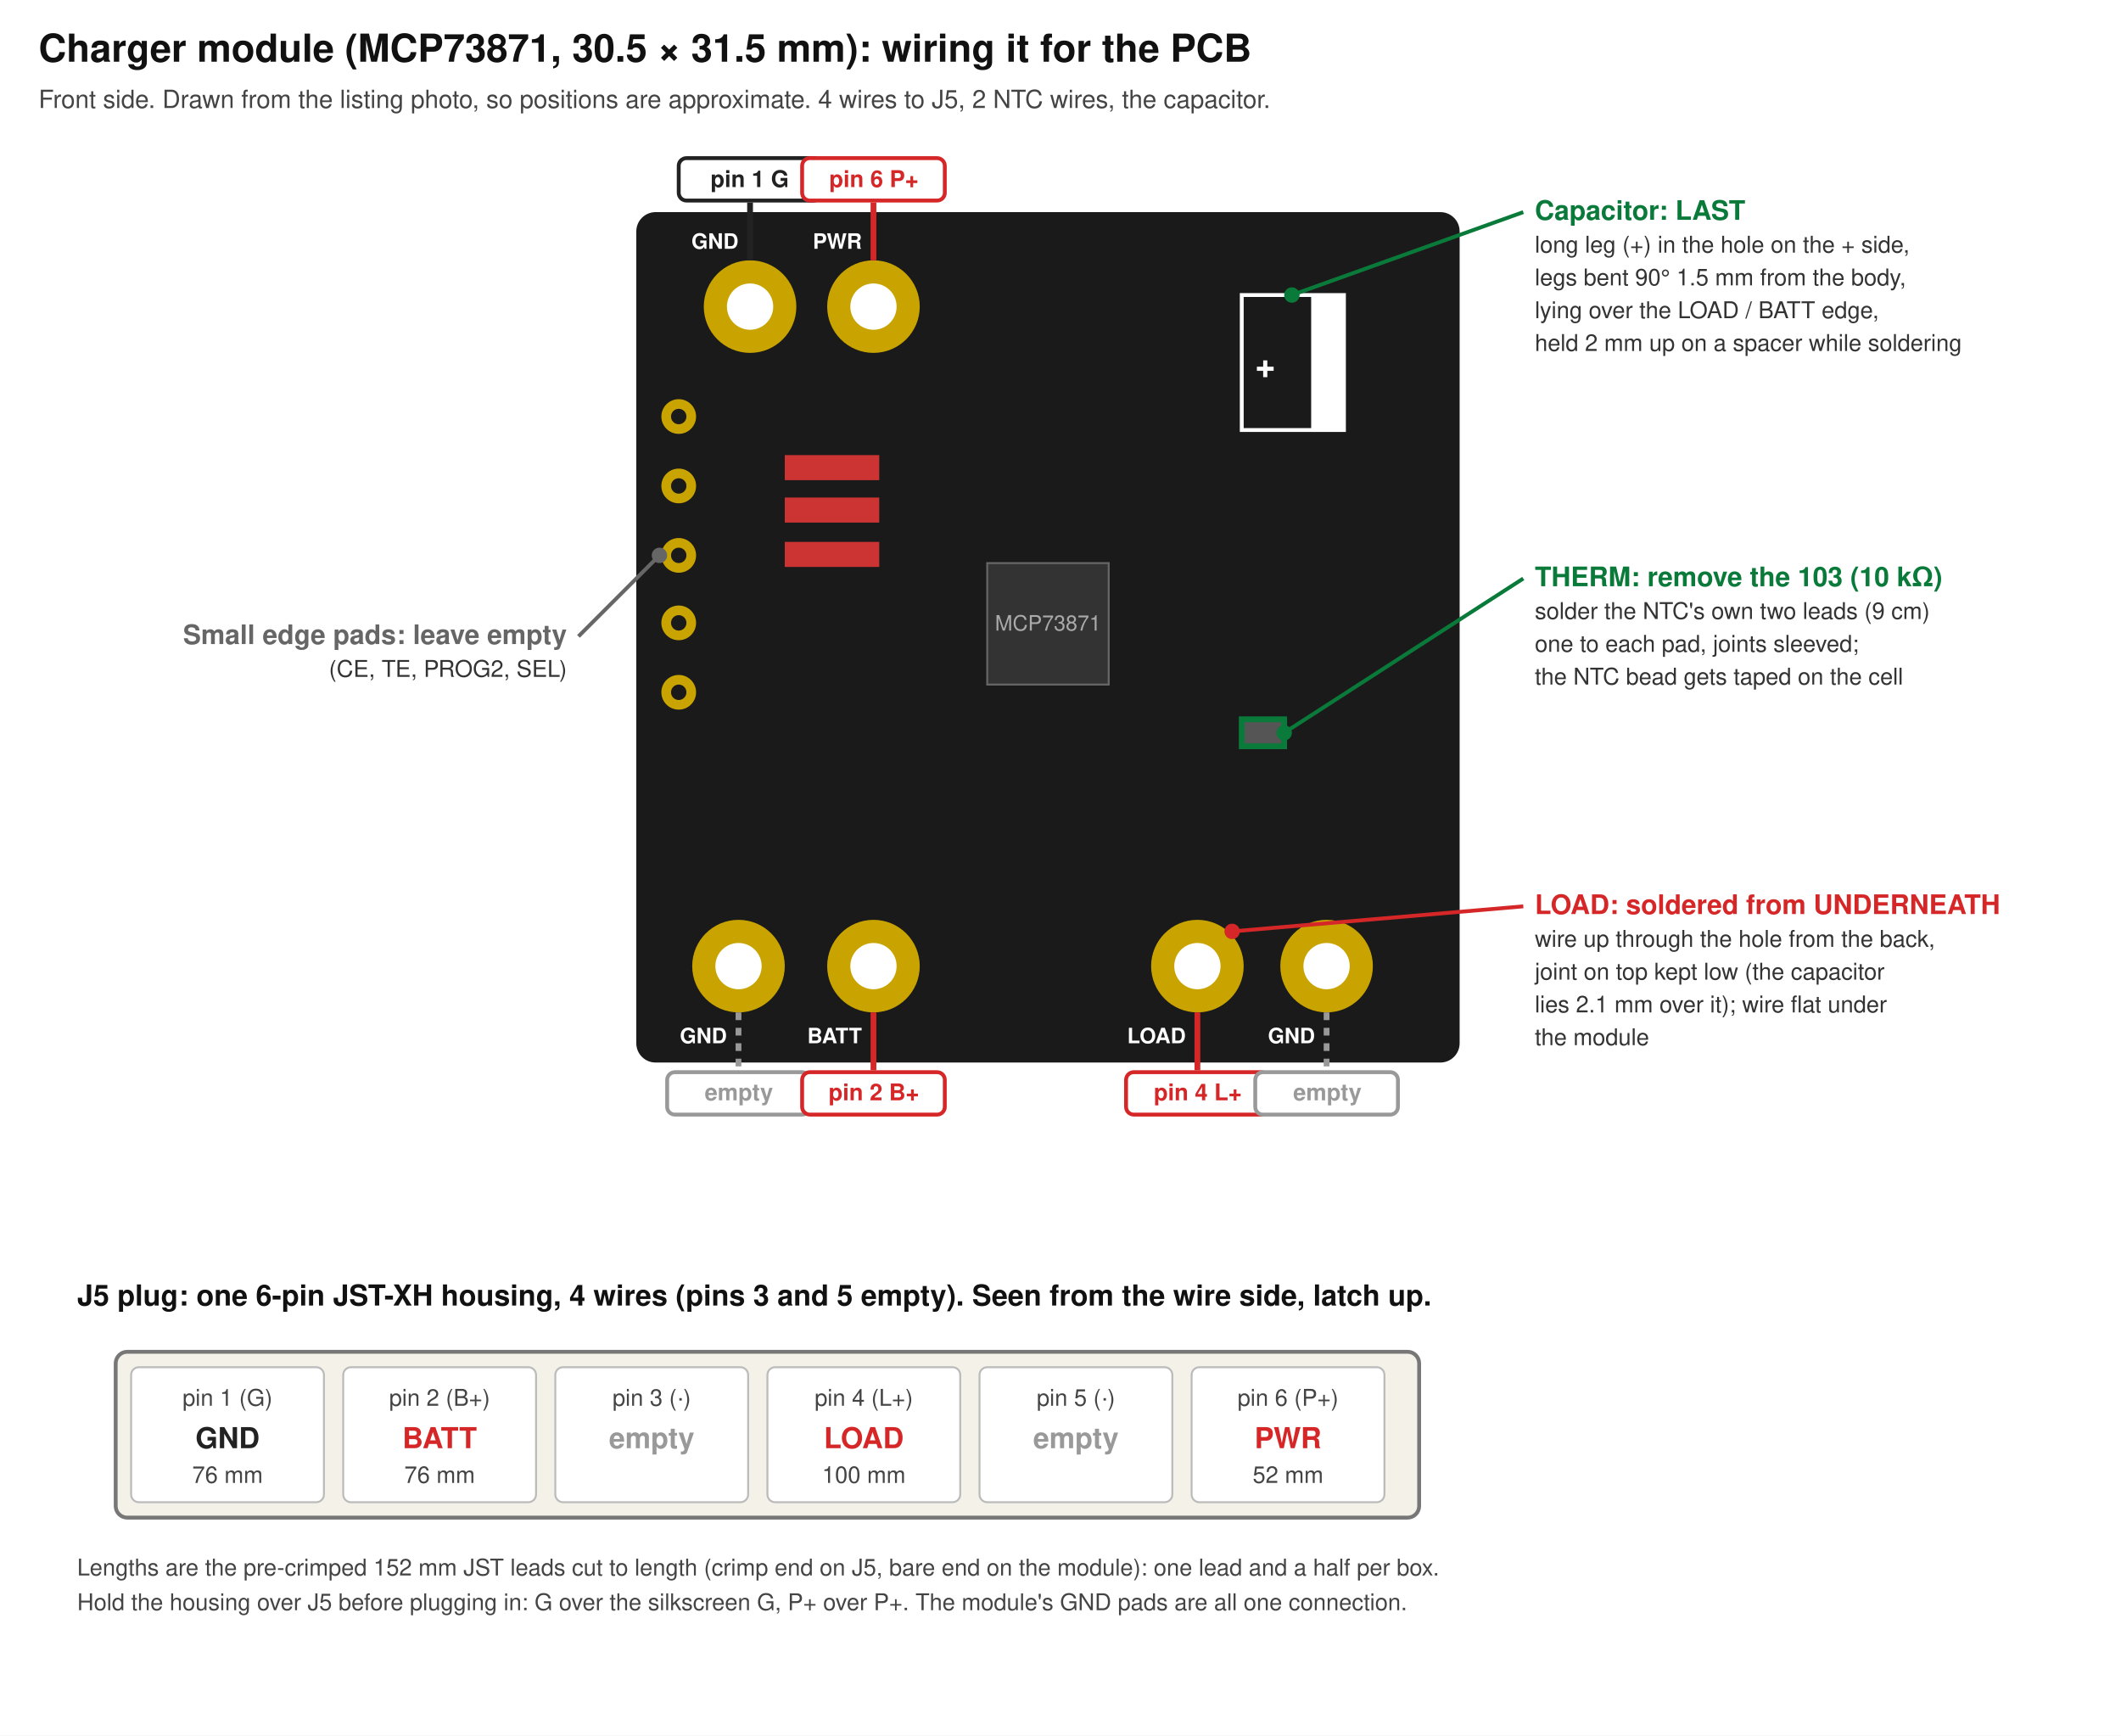
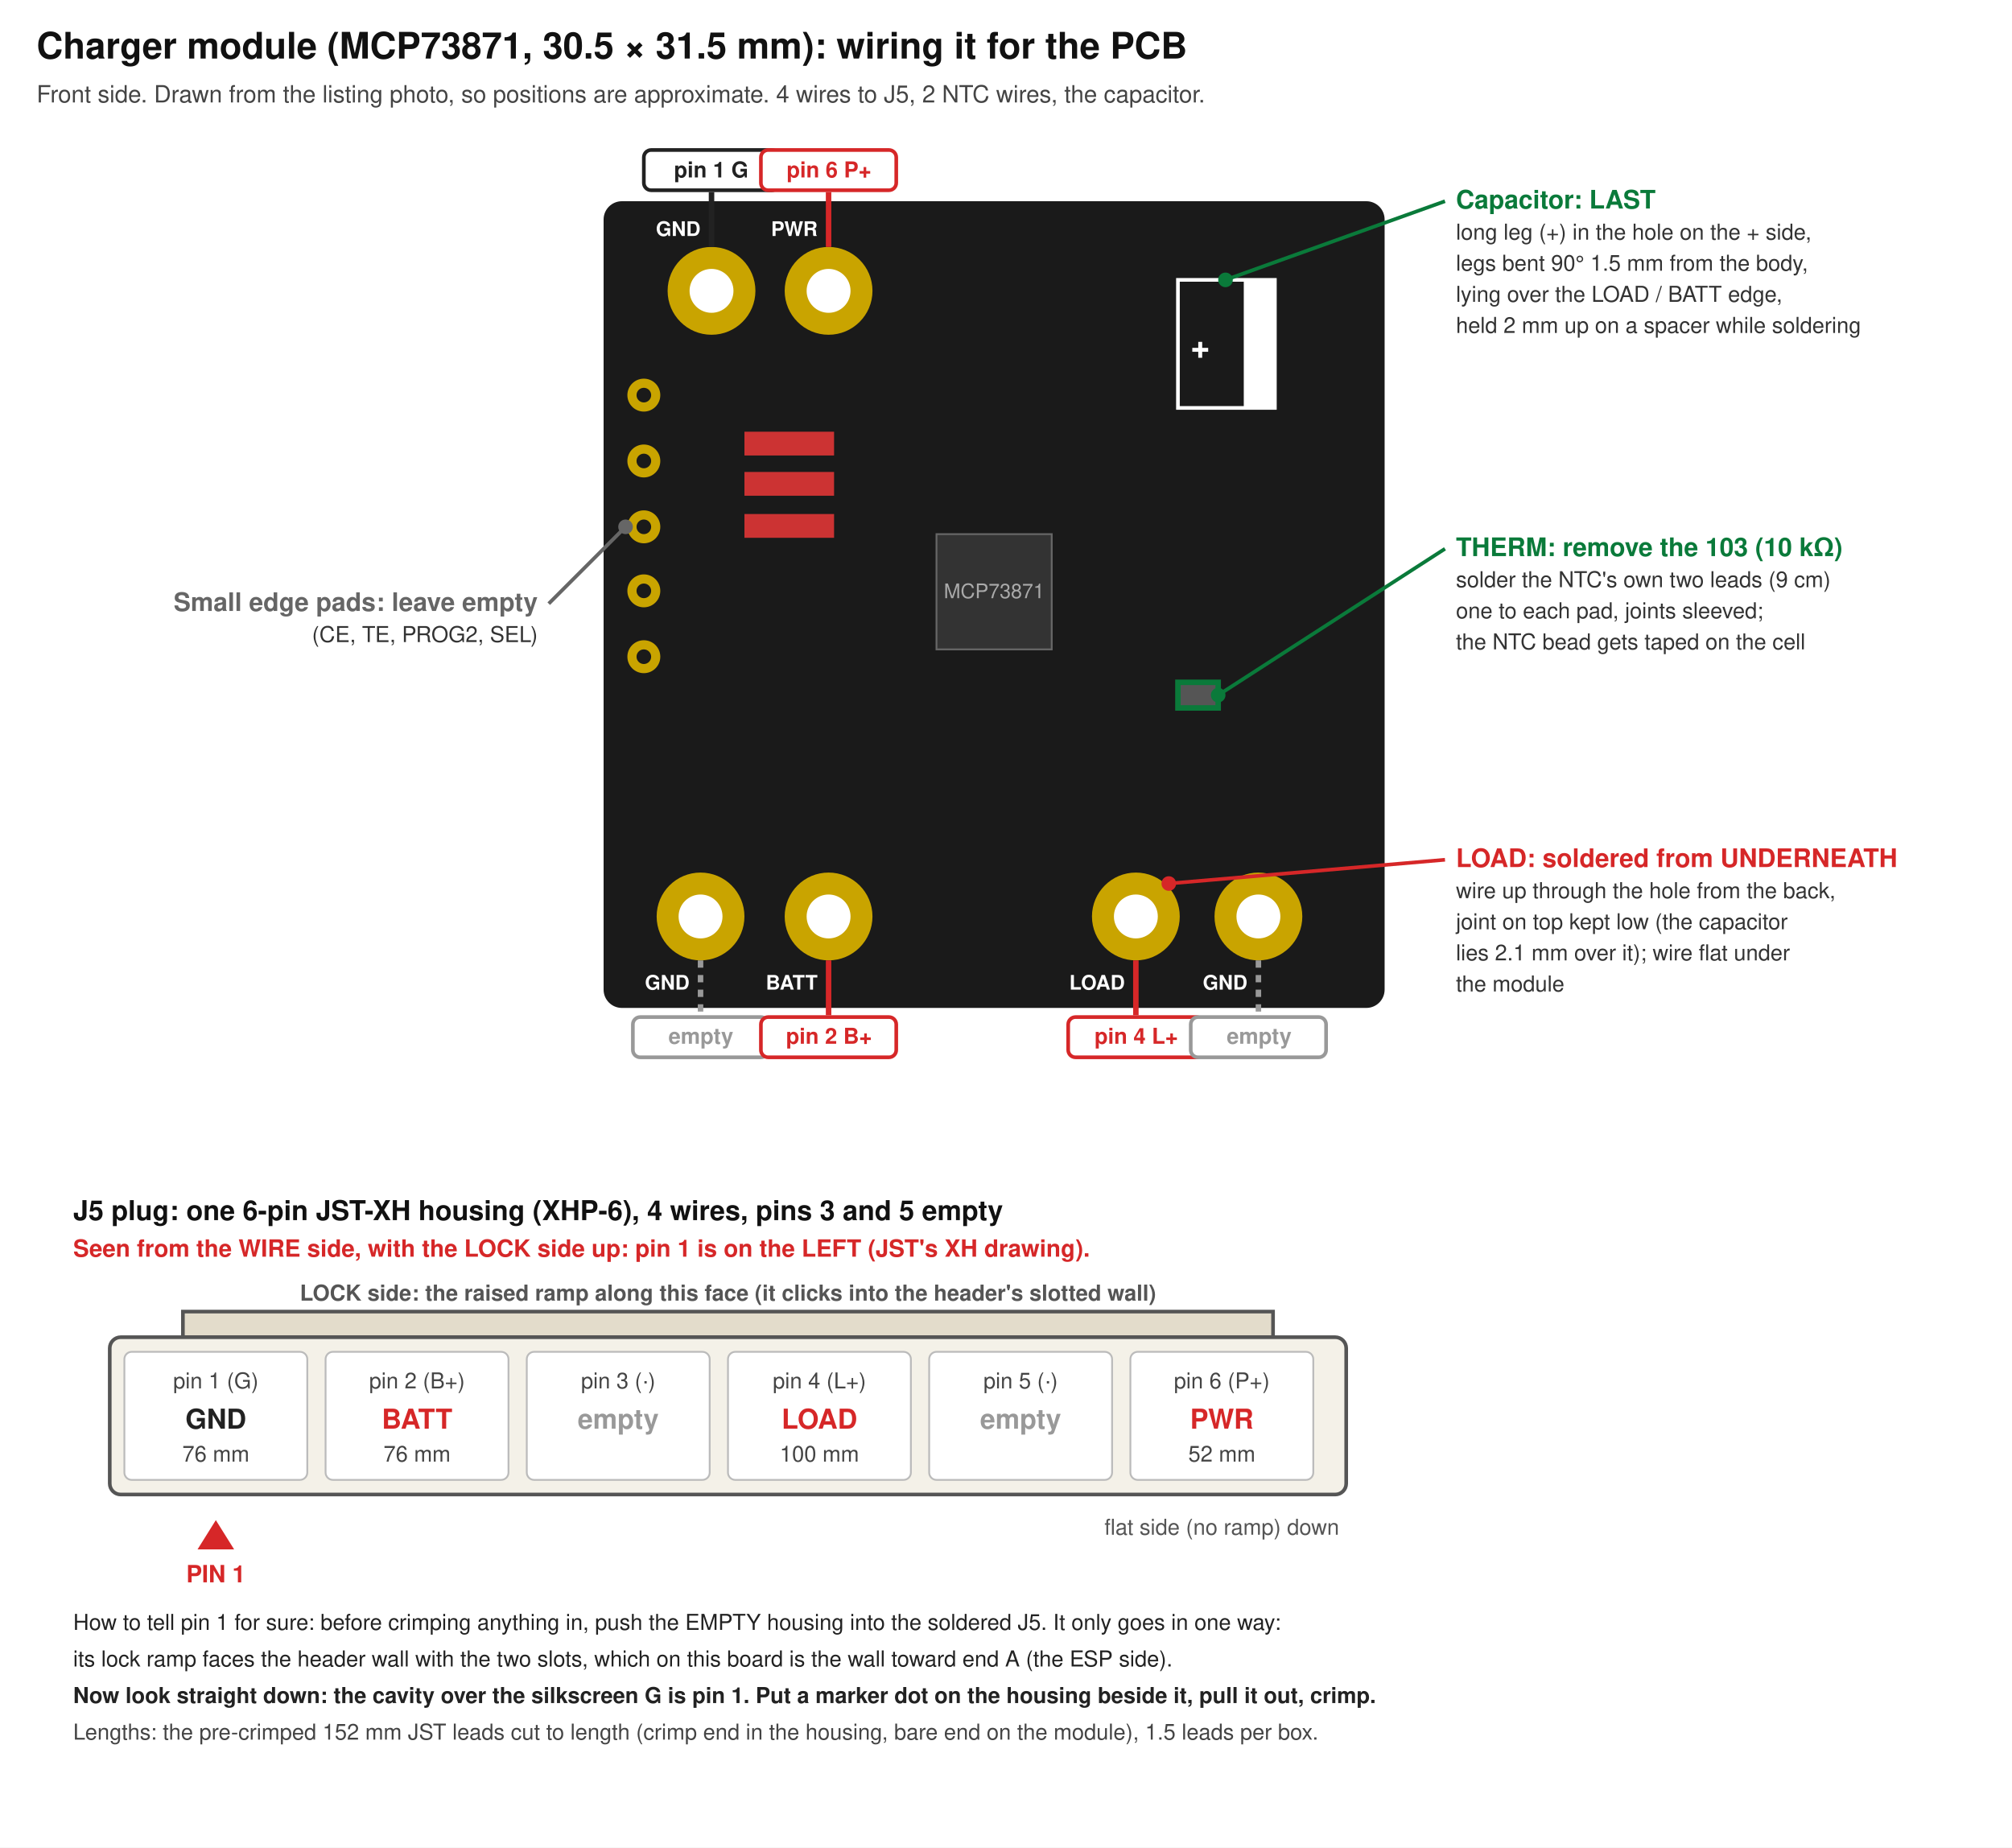
- <svg xmlns="http://www.w3.org/2000/svg" width="1100" height="900" font-family="Helvetica,Arial">
+ <svg xmlns="http://www.w3.org/2000/svg" width="1100" height="1010" font-family="Helvetica,Arial">
  <rect width="100%" height="100%" fill="#fff" />
  <text x="20.0" y="32.0" font-size="20.0" fill="#111" font-weight="bold" text-anchor="start">Charger module (MCP73871, 30.5 × 31.5 mm): wiring it for the PCB</text>
  <text x="20.0" y="56.0" font-size="13.0" fill="#444" font-weight="normal" text-anchor="start">Front side. Drawn from the listing photo, so positions are approximate. 4 wires to J5, 2 NTC wires, the capacitor.</text>
  <rect x="330" y="110" width="427" height="441" rx="10" fill="#1a1a1a" />
  <rect x="512" y="292" width="63" height="63" fill="#333" stroke="#666" />
  <text x="543.5" y="327.0" font-size="11.0" fill="#aaa" font-weight="normal" text-anchor="middle">MCP73871</text>
  <rect x="407" y="236" width="49" height="13" fill="#c33" />
  <rect x="407" y="258" width="49" height="13" fill="#c33" />
  <rect x="407" y="281" width="49" height="13" fill="#c33" />
  <circle cx="352" cy="216" r="9" fill="#c9a400" />
  <circle cx="352" cy="216" r="4" fill="#1a1a1a" />
  <circle cx="352" cy="252" r="9" fill="#c9a400" />
  <circle cx="352" cy="252" r="4" fill="#1a1a1a" />
  <circle cx="352" cy="288" r="9" fill="#c9a400" />
  <circle cx="352" cy="288" r="4" fill="#1a1a1a" />
  <circle cx="352" cy="323" r="9" fill="#c9a400" />
  <circle cx="352" cy="323" r="4" fill="#1a1a1a" />
  <circle cx="352" cy="359" r="9" fill="#c9a400" />
  <circle cx="352" cy="359" r="4" fill="#1a1a1a" />
  <rect x="644" y="153" width="53" height="70" fill="none" stroke="#fff" stroke-width="2" />
  <rect x="680" y="153" width="17" height="70" fill="#fff" />
  <text x="656.2" y="195.4" font-size="18.0" fill="#fff" font-weight="bold" text-anchor="middle">+</text>
  <rect x="644" y="373" width="22" height="14" fill="#555" stroke="#0a7a3a" stroke-width="3" />
  <circle cx="389" cy="159" r="24" fill="#c9a400" />
  <circle cx="389" cy="159" r="12" fill="#fff" />
  <line x1="389" y1="135" x2="389" y2="105" stroke="#222" stroke-width="3" />
  <text x="383" y="129" font-size="11" fill="#fff" font-weight="bold" text-anchor="end">GND</text>
  <rect x="352" y="82" width="74" height="22" rx="4" fill="#fff" stroke="#222" stroke-width="2" />
  <text x="388.8" y="97.0" font-size="12.0" fill="#222" font-weight="bold" text-anchor="middle">pin 1  G</text>
  <circle cx="453" cy="159" r="24" fill="#c9a400" />
  <circle cx="453" cy="159" r="12" fill="#fff" />
  <line x1="453" y1="135" x2="453" y2="105" stroke="#d62728" stroke-width="3" />
  <text x="447" y="129" font-size="11" fill="#fff" font-weight="bold" text-anchor="end">PWR</text>
  <rect x="416" y="82" width="74" height="22" rx="4" fill="#fff" stroke="#d62728" stroke-width="2" />
  <text x="453.2" y="97.0" font-size="12.0" fill="#d62728" font-weight="bold" text-anchor="middle">pin 6  P+</text>
  <circle cx="383" cy="501" r="24" fill="#c9a400" />
  <circle cx="383" cy="501" r="12" fill="#fff" />
  <line x1="383" y1="525" x2="383" y2="555" stroke="#999" stroke-width="3" stroke-dasharray="4 4" />
  <text x="377" y="541" font-size="11" fill="#fff" font-weight="bold" text-anchor="end">GND</text>
  <rect x="346" y="556" width="74" height="22" rx="4" fill="#fff" stroke="#999" stroke-width="2" />
  <text x="383.2" y="570.6" font-size="12.0" fill="#999" font-weight="bold" text-anchor="middle">empty</text>
  <circle cx="453" cy="501" r="24" fill="#c9a400" />
  <circle cx="453" cy="501" r="12" fill="#fff" />
  <line x1="453" y1="525" x2="453" y2="555" stroke="#d62728" stroke-width="3" />
  <text x="447" y="541" font-size="11" fill="#fff" font-weight="bold" text-anchor="end">BATT</text>
  <rect x="416" y="556" width="74" height="22" rx="4" fill="#fff" stroke="#d62728" stroke-width="2" />
  <text x="453.2" y="570.6" font-size="12.0" fill="#d62728" font-weight="bold" text-anchor="middle">pin 2  B+</text>
  <circle cx="621" cy="501" r="24" fill="#c9a400" />
  <circle cx="621" cy="501" r="12" fill="#fff" />
  <line x1="621" y1="525" x2="621" y2="555" stroke="#d62728" stroke-width="3" />
  <text x="615" y="541" font-size="11" fill="#fff" font-weight="bold" text-anchor="end">LOAD</text>
  <rect x="584" y="556" width="74" height="22" rx="4" fill="#fff" stroke="#d62728" stroke-width="2" />
  <text x="621.2" y="570.6" font-size="12.0" fill="#d62728" font-weight="bold" text-anchor="middle">pin 4  L+</text>
  <circle cx="688" cy="501" r="24" fill="#c9a400" />
  <circle cx="688" cy="501" r="12" fill="#fff" />
  <line x1="688" y1="525" x2="688" y2="555" stroke="#999" stroke-width="3" stroke-dasharray="4 4" />
  <text x="682" y="541" font-size="11" fill="#fff" font-weight="bold" text-anchor="end">GND</text>
  <rect x="651" y="556" width="74" height="22" rx="4" fill="#fff" stroke="#999" stroke-width="2" />
  <text x="688.4" y="570.6" font-size="12.0" fill="#999" font-weight="bold" text-anchor="middle">empty</text>
  <line x1="670" y1="153" x2="790" y2="110" stroke="#0a7a3a" stroke-width="2" />
  <circle cx="670" cy="153" r="4" fill="#0a7a3a" />
  <text x="796.0" y="114.0" font-size="14.0" fill="#0a7a3a" font-weight="bold" text-anchor="start">Capacitor: LAST</text>
  <text x="796.0" y="131.0" font-size="12.0" fill="#333" font-weight="normal" text-anchor="start">long leg (+) in the hole on the + side,</text>
  <text x="796.0" y="148.0" font-size="12.0" fill="#333" font-weight="normal" text-anchor="start">legs bent 90° 1.5 mm from the body,</text>
  <text x="796.0" y="165.0" font-size="12.0" fill="#333" font-weight="normal" text-anchor="start">lying over the LOAD / BATT edge,</text>
  <text x="796.0" y="182.0" font-size="12.0" fill="#333" font-weight="normal" text-anchor="start">held 2 mm up on a spacer while soldering</text>
  <line x1="666" y1="380" x2="790" y2="300" stroke="#0a7a3a" stroke-width="2" />
  <circle cx="666" cy="380" r="4" fill="#0a7a3a" />
  <text x="796.0" y="304.0" font-size="14.0" fill="#0a7a3a" font-weight="bold" text-anchor="start">THERM: remove the 103 (10 kΩ)</text>
  <text x="796.0" y="321.0" font-size="12.0" fill="#333" font-weight="normal" text-anchor="start">solder the NTC's own two leads (9 cm)</text>
  <text x="796.0" y="338.0" font-size="12.0" fill="#333" font-weight="normal" text-anchor="start">one to each pad, joints sleeved;</text>
  <text x="796.0" y="355.0" font-size="12.0" fill="#333" font-weight="normal" text-anchor="start">the NTC bead gets taped on the cell</text>
  <line x1="639" y1="483" x2="790" y2="470" stroke="#d62728" stroke-width="2" />
  <circle cx="639" cy="483" r="4" fill="#d62728" />
  <text x="796.0" y="474.0" font-size="14.0" fill="#d62728" font-weight="bold" text-anchor="start">LOAD: soldered from UNDERNEATH</text>
  <text x="796.0" y="491.0" font-size="12.0" fill="#333" font-weight="normal" text-anchor="start">wire up through the hole from the back,</text>
  <text x="796.0" y="508.0" font-size="12.0" fill="#333" font-weight="normal" text-anchor="start">joint on top kept low (the capacitor</text>
  <text x="796.0" y="525.0" font-size="12.0" fill="#333" font-weight="normal" text-anchor="start">lies 2.1 mm over it); wire flat under</text>
  <text x="796.0" y="542.0" font-size="12.0" fill="#333" font-weight="normal" text-anchor="start">the module</text>
  <line x1="342" y1="288" x2="300" y2="330" stroke="#666" stroke-width="2" />
  <circle cx="342" cy="288" r="4" fill="#666" />
  <text x="294.0" y="334.0" font-size="14.0" fill="#666" font-weight="bold" text-anchor="end">Small edge pads: leave empty</text>
  <text x="294.0" y="351.0" font-size="12.0" fill="#333" font-weight="normal" text-anchor="end">(CE, TE, PROG2, SEL)</text>
-   <text x="40.0" y="677.0" font-size="15.0" fill="#111" font-weight="bold" text-anchor="start">J5 plug: one 6-pin JST-XH housing, 4 wires (pins 3 and 5 empty). Seen from the wire side, latch up.</text>
-   <rect x="60" y="701" width="676" height="86" rx="6" fill="#f4f1e8" stroke="#777" stroke-width="2" />
-   <rect x="68" y="709" width="100" height="70" rx="4" fill="#fff" stroke="#bbb" />
-   <text x="118.0" y="729.0" font-size="12.0" fill="#444" font-weight="normal" text-anchor="middle">pin 1 (G)</text>
-   <text x="118.0" y="751.0" font-size="15.0" fill="#222" font-weight="bold" text-anchor="middle">GND</text>
-   <text x="118.0" y="769.0" font-size="12.0" fill="#444" font-weight="normal" text-anchor="middle">76 mm</text>
-   <rect x="178" y="709" width="100" height="70" rx="4" fill="#fff" stroke="#bbb" />
-   <text x="228.0" y="729.0" font-size="12.0" fill="#444" font-weight="normal" text-anchor="middle">pin 2 (B+)</text>
-   <text x="228.0" y="751.0" font-size="15.0" fill="#d62728" font-weight="bold" text-anchor="middle">BATT</text>
-   <text x="228.0" y="769.0" font-size="12.0" fill="#444" font-weight="normal" text-anchor="middle">76 mm</text>
-   <rect x="288" y="709" width="100" height="70" rx="4" fill="#fff" stroke="#bbb" />
-   <text x="338.0" y="729.0" font-size="12.0" fill="#444" font-weight="normal" text-anchor="middle">pin 3 (·)</text>
-   <text x="338.0" y="751.0" font-size="15.0" fill="#999" font-weight="bold" text-anchor="middle">empty</text>
-   <text x="338.0" y="769.0" font-size="12.0" fill="#444" font-weight="normal" text-anchor="middle" />
-   <rect x="398" y="709" width="100" height="70" rx="4" fill="#fff" stroke="#bbb" />
-   <text x="448.0" y="729.0" font-size="12.0" fill="#444" font-weight="normal" text-anchor="middle">pin 4 (L+)</text>
-   <text x="448.0" y="751.0" font-size="15.0" fill="#d62728" font-weight="bold" text-anchor="middle">LOAD</text>
-   <text x="448.0" y="769.0" font-size="12.0" fill="#444" font-weight="normal" text-anchor="middle">100 mm</text>
-   <rect x="508" y="709" width="100" height="70" rx="4" fill="#fff" stroke="#bbb" />
-   <text x="558.0" y="729.0" font-size="12.0" fill="#444" font-weight="normal" text-anchor="middle">pin 5 (·)</text>
-   <text x="558.0" y="751.0" font-size="15.0" fill="#999" font-weight="bold" text-anchor="middle">empty</text>
-   <text x="558.0" y="769.0" font-size="12.0" fill="#444" font-weight="normal" text-anchor="middle" />
-   <rect x="618" y="709" width="100" height="70" rx="4" fill="#fff" stroke="#bbb" />
-   <text x="668.0" y="729.0" font-size="12.0" fill="#444" font-weight="normal" text-anchor="middle">pin 6 (P+)</text>
-   <text x="668.0" y="751.0" font-size="15.0" fill="#d62728" font-weight="bold" text-anchor="middle">PWR</text>
-   <text x="668.0" y="769.0" font-size="12.0" fill="#444" font-weight="normal" text-anchor="middle">52 mm</text>
-   <text x="40.0" y="817.0" font-size="12.0" fill="#444" font-weight="normal" text-anchor="start">Lengths are the pre-crimped 152 mm JST leads cut to length (crimp end on J5, bare end on the module): one lead and a half per box.</text>
-   <text x="40.0" y="835.0" font-size="12.0" fill="#444" font-weight="normal" text-anchor="start">Hold the housing over J5 before plugging in: G over the silkscreen G, P+ over P+. The module's GND pads are all one connection.</text>
+   <text x="40.0" y="667.0" font-size="15.0" fill="#111" font-weight="bold" text-anchor="start">J5 plug: one 6-pin JST-XH housing (XHP-6), 4 wires, pins 3 and 5 empty</text>
+   <text x="40.0" y="687.0" font-size="13.0" fill="#d62728" font-weight="bold" text-anchor="start">Seen from the WIRE side, with the LOCK side up: pin 1 is on the LEFT (JST's XH drawing).</text>
+   <rect x="100" y="717" width="596" height="14" fill="#e3dccb" stroke="#555" stroke-width="2" />
+   <text x="398.0" y="711.0" font-size="12.0" fill="#555" font-weight="bold" text-anchor="middle">LOCK side: the raised ramp along this face (it clicks into the header's slotted wall)</text>
+   <rect x="60" y="731" width="676" height="86" rx="6" fill="#f4f1e8" stroke="#555" stroke-width="2" />
+   <rect x="68" y="739" width="100" height="70" rx="4" fill="#fff" stroke="#bbb" />
+   <text x="118.0" y="759.0" font-size="12.0" fill="#444" font-weight="normal" text-anchor="middle">pin 1 (G)</text>
+   <text x="118.0" y="781.0" font-size="15.0" fill="#222" font-weight="bold" text-anchor="middle">GND</text>
+   <text x="118.0" y="799.0" font-size="12.0" fill="#444" font-weight="normal" text-anchor="middle">76 mm</text>
+   <rect x="178" y="739" width="100" height="70" rx="4" fill="#fff" stroke="#bbb" />
+   <text x="228.0" y="759.0" font-size="12.0" fill="#444" font-weight="normal" text-anchor="middle">pin 2 (B+)</text>
+   <text x="228.0" y="781.0" font-size="15.0" fill="#d62728" font-weight="bold" text-anchor="middle">BATT</text>
+   <text x="228.0" y="799.0" font-size="12.0" fill="#444" font-weight="normal" text-anchor="middle">76 mm</text>
+   <rect x="288" y="739" width="100" height="70" rx="4" fill="#fff" stroke="#bbb" />
+   <text x="338.0" y="759.0" font-size="12.0" fill="#444" font-weight="normal" text-anchor="middle">pin 3 (·)</text>
+   <text x="338.0" y="781.0" font-size="15.0" fill="#999" font-weight="bold" text-anchor="middle">empty</text>
+   <text x="338.0" y="799.0" font-size="12.0" fill="#444" font-weight="normal" text-anchor="middle" />
+   <rect x="398" y="739" width="100" height="70" rx="4" fill="#fff" stroke="#bbb" />
+   <text x="448.0" y="759.0" font-size="12.0" fill="#444" font-weight="normal" text-anchor="middle">pin 4 (L+)</text>
+   <text x="448.0" y="781.0" font-size="15.0" fill="#d62728" font-weight="bold" text-anchor="middle">LOAD</text>
+   <text x="448.0" y="799.0" font-size="12.0" fill="#444" font-weight="normal" text-anchor="middle">100 mm</text>
+   <rect x="508" y="739" width="100" height="70" rx="4" fill="#fff" stroke="#bbb" />
+   <text x="558.0" y="759.0" font-size="12.0" fill="#444" font-weight="normal" text-anchor="middle">pin 5 (·)</text>
+   <text x="558.0" y="781.0" font-size="15.0" fill="#999" font-weight="bold" text-anchor="middle">empty</text>
+   <text x="558.0" y="799.0" font-size="12.0" fill="#444" font-weight="normal" text-anchor="middle" />
+   <rect x="618" y="739" width="100" height="70" rx="4" fill="#fff" stroke="#bbb" />
+   <text x="668.0" y="759.0" font-size="12.0" fill="#444" font-weight="normal" text-anchor="middle">pin 6 (P+)</text>
+   <text x="668.0" y="781.0" font-size="15.0" fill="#d62728" font-weight="bold" text-anchor="middle">PWR</text>
+   <text x="668.0" y="799.0" font-size="12.0" fill="#444" font-weight="normal" text-anchor="middle">52 mm</text>
+   <polygon points="118,831 108,847 128,847" fill="#d62728" />
+   <text x="118.0" y="865.0" font-size="13.0" fill="#d62728" font-weight="bold" text-anchor="middle">PIN 1</text>
+   <text x="668.0" y="839.0" font-size="12.0" fill="#555" font-weight="normal" text-anchor="middle">flat side (no ramp) down</text>
+   <text x="40.0" y="891.0" font-size="12.0" fill="#222" font-weight="normal" text-anchor="start">How to tell pin 1 for sure: before crimping anything in, push the EMPTY housing into the soldered J5. It only goes in one way:</text>
+   <text x="40.0" y="911.0" font-size="12.0" fill="#222" font-weight="normal" text-anchor="start">its lock ramp faces the header wall with the two slots, which on this board is the wall toward end A (the ESP side).</text>
+   <text x="40.0" y="931.0" font-size="12.0" fill="#222" font-weight="bold" text-anchor="start">Now look straight down: the cavity over the silkscreen G is pin 1. Put a marker dot on the housing beside it, pull it out, crimp.</text>
+   <text x="40.0" y="951.0" font-size="12.0" fill="#444" font-weight="normal" text-anchor="start">Lengths: the pre-crimped 152 mm JST leads cut to length (crimp end in the housing, bare end on the module), 1.5 leads per box.</text>
</svg>
